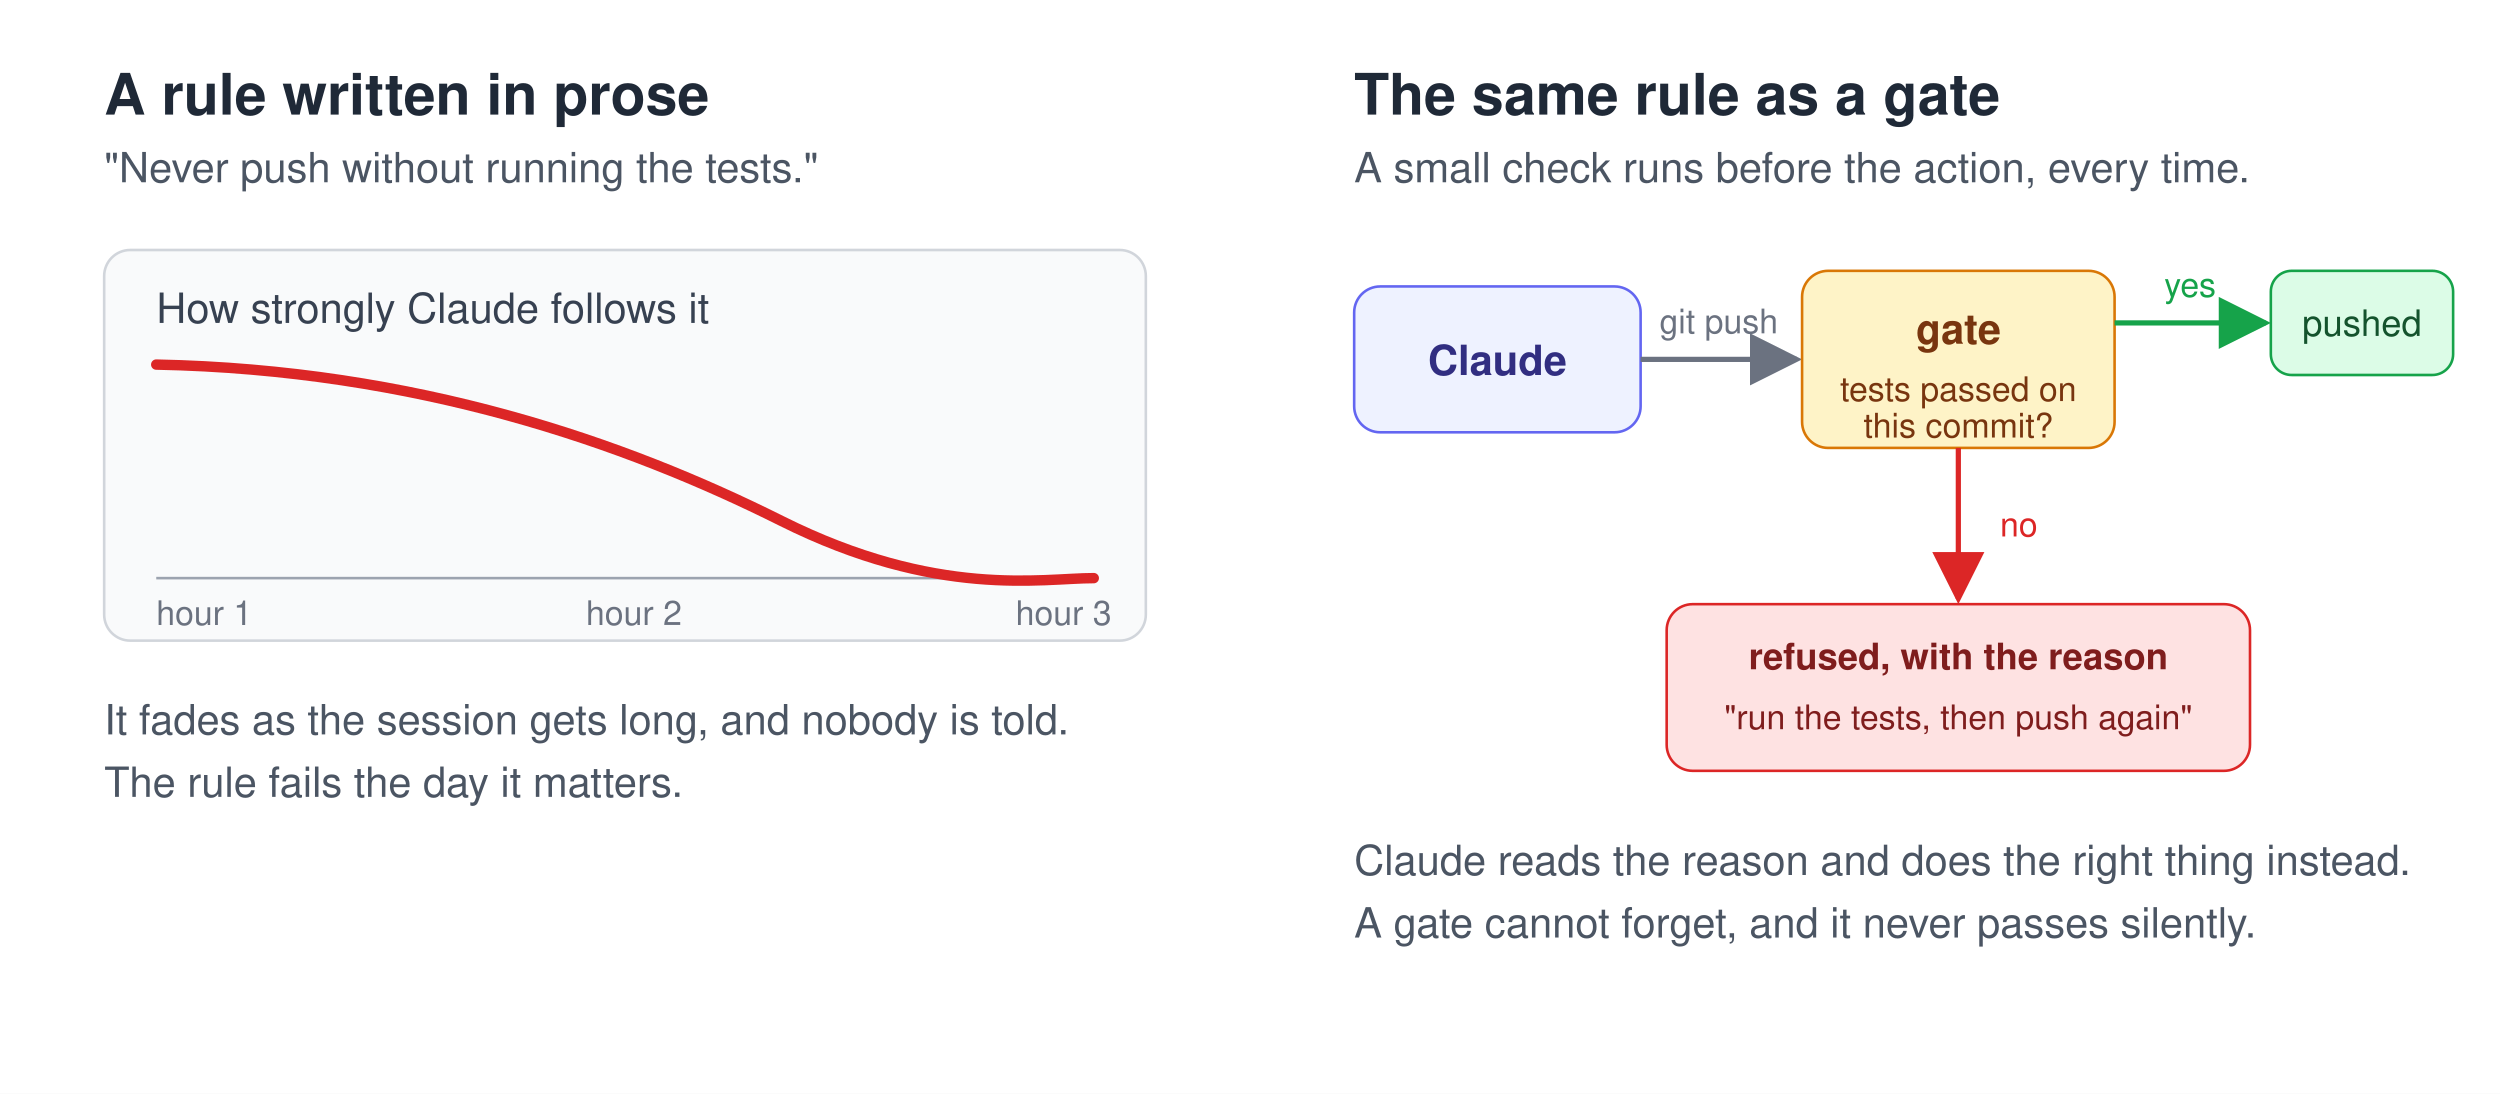
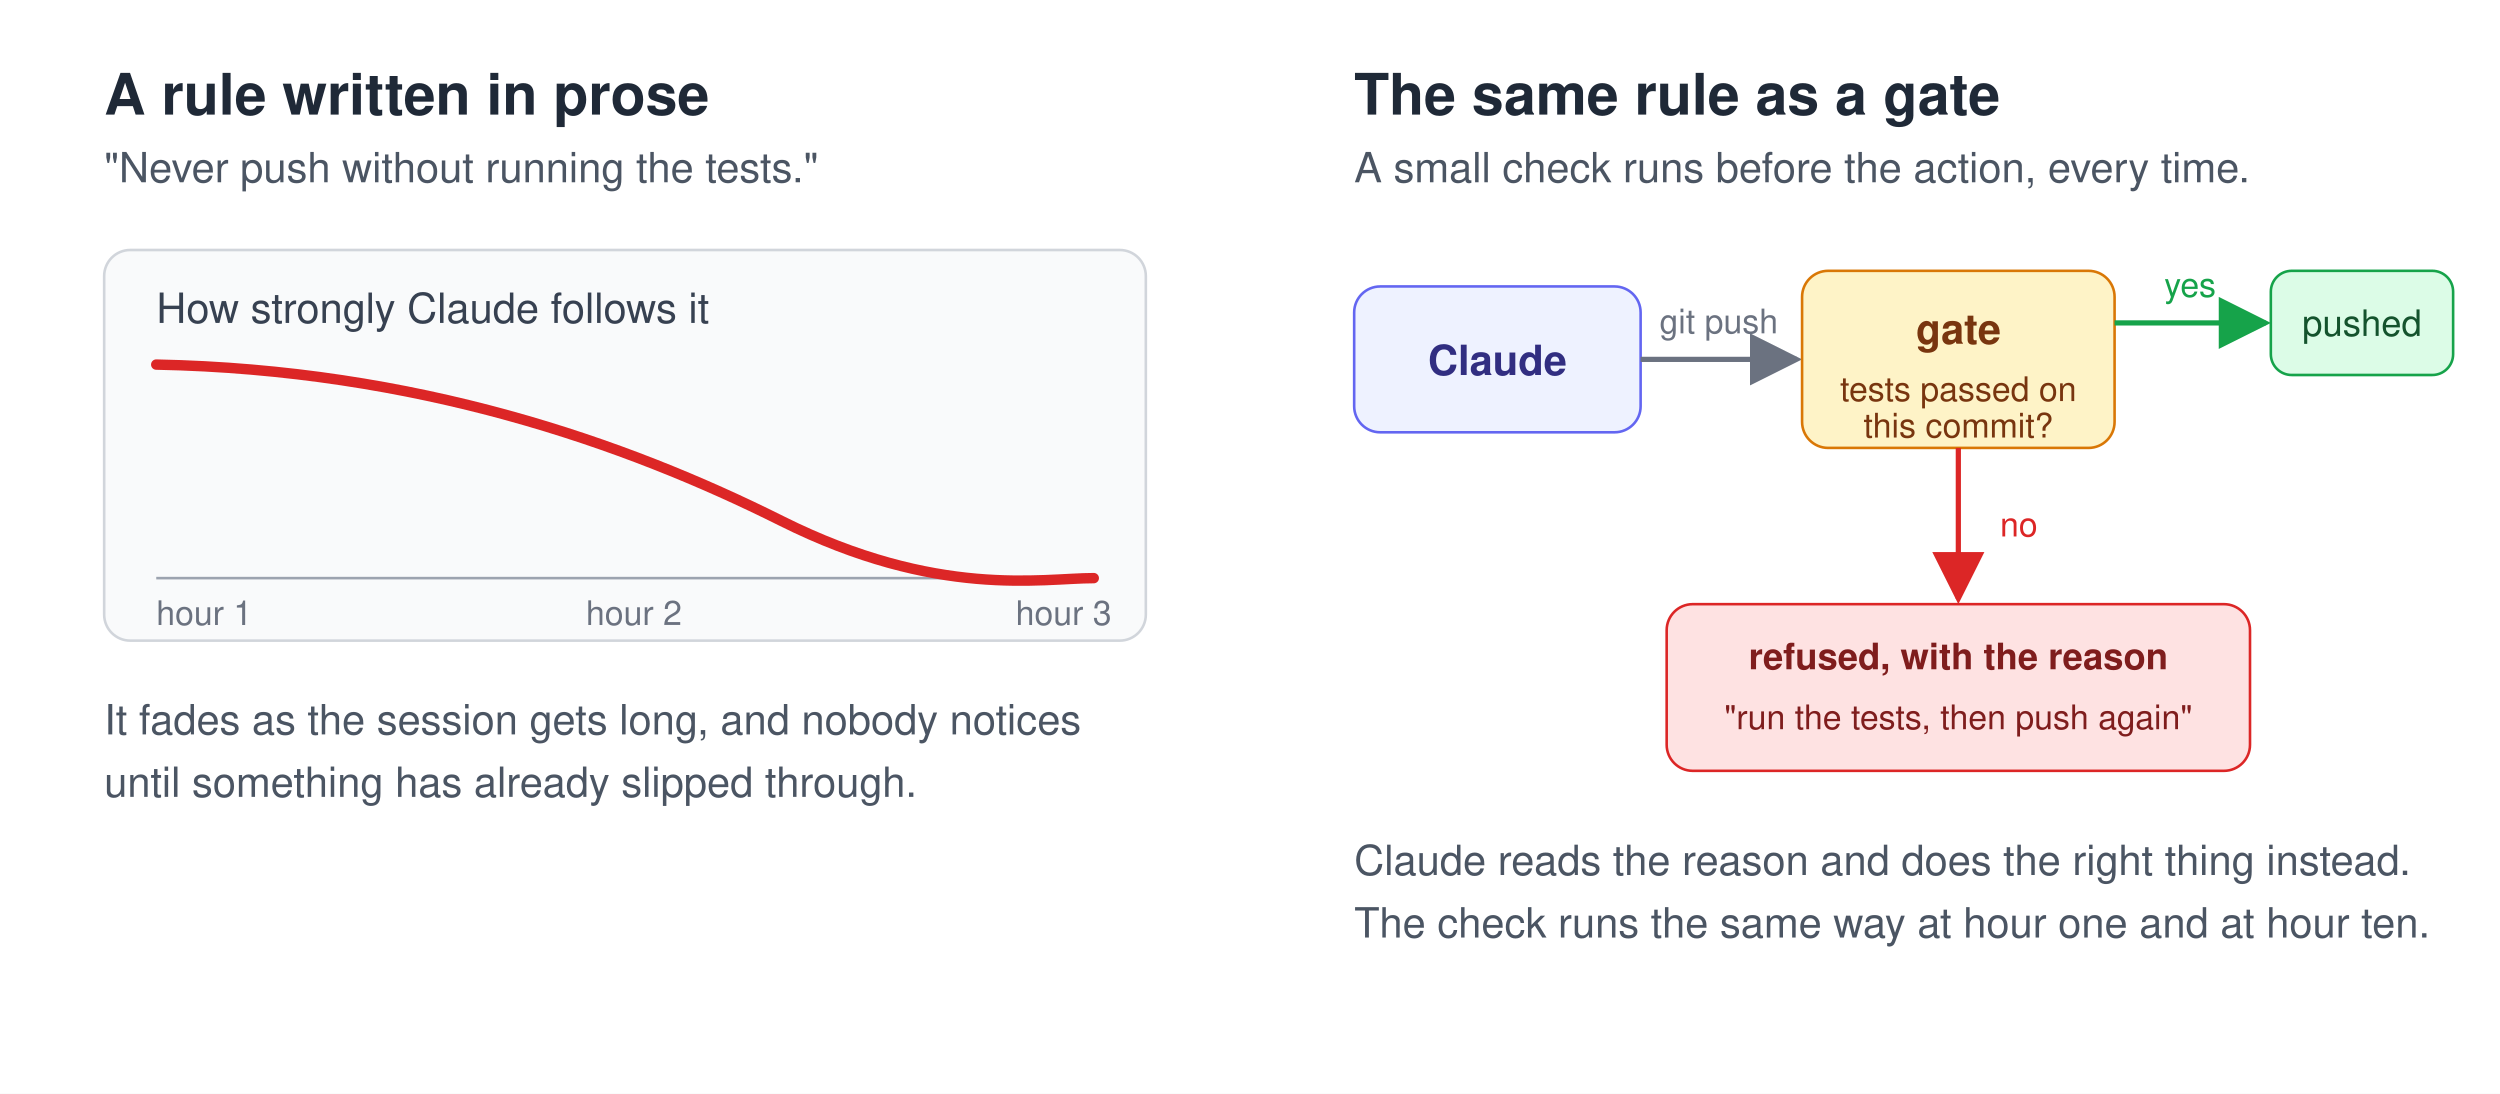
<svg xmlns="http://www.w3.org/2000/svg" width="960" height="420" viewBox="0 0 960 420" font-family="-apple-system, Segoe UI, Helvetica, Arial, sans-serif" font-size="16">
  <rect width="960" height="420" fill="#ffffff" />
  <text x="40" y="44" font-size="22" font-weight="600" fill="#1f2937">A rule written in prose</text>
  <text x="40" y="70" fill="#4b5563">"Never push without running the tests."</text>
  <rect x="40" y="96" width="400" height="150" rx="10" fill="#f9fafb" stroke="#d1d5db" />
  <text x="60" y="124" fill="#374151">How strongly Claude follows it</text>
  <line x1="60" y1="222" x2="420" y2="222" stroke="#9ca3af" />
  <text x="60" y="240" font-size="13" fill="#6b7280">hour 1</text>
  <text x="225" y="240" font-size="13" fill="#6b7280">hour 2</text>
  <text x="390" y="240" font-size="13" fill="#6b7280">hour 3</text>
  <path d="M 60 140 C 160 142, 240 170, 300 200 S 400 222, 420 222" fill="none" stroke="#dc2626" stroke-width="4" stroke-linecap="round" />
-   <text x="40" y="282" fill="#4b5563">It fades as the session gets long, and nobody is told.</text>
-   <text x="40" y="306" fill="#4b5563">The rule fails the day it matters.</text>
+   <text x="40" y="282" fill="#4b5563">It fades as the session gets long, and nobody notices</text>
+   <text x="40" y="306" fill="#4b5563">until something has already slipped through.</text>
  <text x="520" y="44" font-size="22" font-weight="600" fill="#1f2937">The same rule as a gate</text>
  <text x="520" y="70" fill="#4b5563">A small check runs before the action, every time.</text>
  <rect x="520" y="110" width="110" height="56" rx="10" fill="#eef2ff" stroke="#6366f1" />
  <text x="575" y="144" text-anchor="middle" fill="#312e81" font-weight="600">Claude</text>
  <line x1="630" y1="138" x2="690" y2="138" stroke="#6b7280" stroke-width="2" marker-end="url(#arrow)" />
  <text x="660" y="128" text-anchor="middle" font-size="13" fill="#6b7280">git push</text>
  <rect x="692" y="104" width="120" height="68" rx="10" fill="#fef3c7" stroke="#d97706" />
  <text x="752" y="132" text-anchor="middle" fill="#78350f" font-weight="600">gate</text>
  <text x="752" y="154" text-anchor="middle" font-size="13" fill="#78350f">tests passed on</text>
  <text x="752" y="168" text-anchor="middle" font-size="13" fill="#78350f">this commit?</text>
  <line x1="812" y1="124" x2="870" y2="124" stroke="#16a34a" stroke-width="2" marker-end="url(#arrowgreen)" />
  <text x="841" y="114" text-anchor="middle" font-size="13" fill="#16a34a">yes</text>
  <rect x="872" y="104" width="70" height="40" rx="8" fill="#dcfce7" stroke="#16a34a" />
  <text x="907" y="129" text-anchor="middle" font-size="14" fill="#14532d">pushed</text>
  <line x1="752" y1="172" x2="752" y2="230" stroke="#dc2626" stroke-width="2" marker-end="url(#arrowred)" />
  <text x="768" y="206" font-size="13" fill="#dc2626">no</text>
  <rect x="640" y="232" width="224" height="64" rx="10" fill="#fee2e2" stroke="#dc2626" />
  <text x="752" y="257" text-anchor="middle" font-size="14" fill="#7f1d1d" font-weight="600">refused, with the reason</text>
  <text x="752" y="280" text-anchor="middle" font-size="13" fill="#7f1d1d">"run the tests, then push again"</text>
  <text x="520" y="336" fill="#4b5563">Claude reads the reason and does the right thing instead.</text>
-   <text x="520" y="360" fill="#4b5563">A gate cannot forget, and it never passes silently.</text>
+   <text x="520" y="360" fill="#4b5563">The check runs the same way at hour one and at hour ten.</text>
  <defs>
    <marker id="arrow" markerWidth="10" markerHeight="10" refX="9" refY="5" orient="auto">
      <path d="M0,0 L10,5 L0,10 z" fill="#6b7280" />
    </marker>
    <marker id="arrowgreen" markerWidth="10" markerHeight="10" refX="9" refY="5" orient="auto">
      <path d="M0,0 L10,5 L0,10 z" fill="#16a34a" />
    </marker>
    <marker id="arrowred" markerWidth="10" markerHeight="10" refX="9" refY="5" orient="auto">
      <path d="M0,0 L10,5 L0,10 z" fill="#dc2626" />
    </marker>
  </defs>
</svg>
